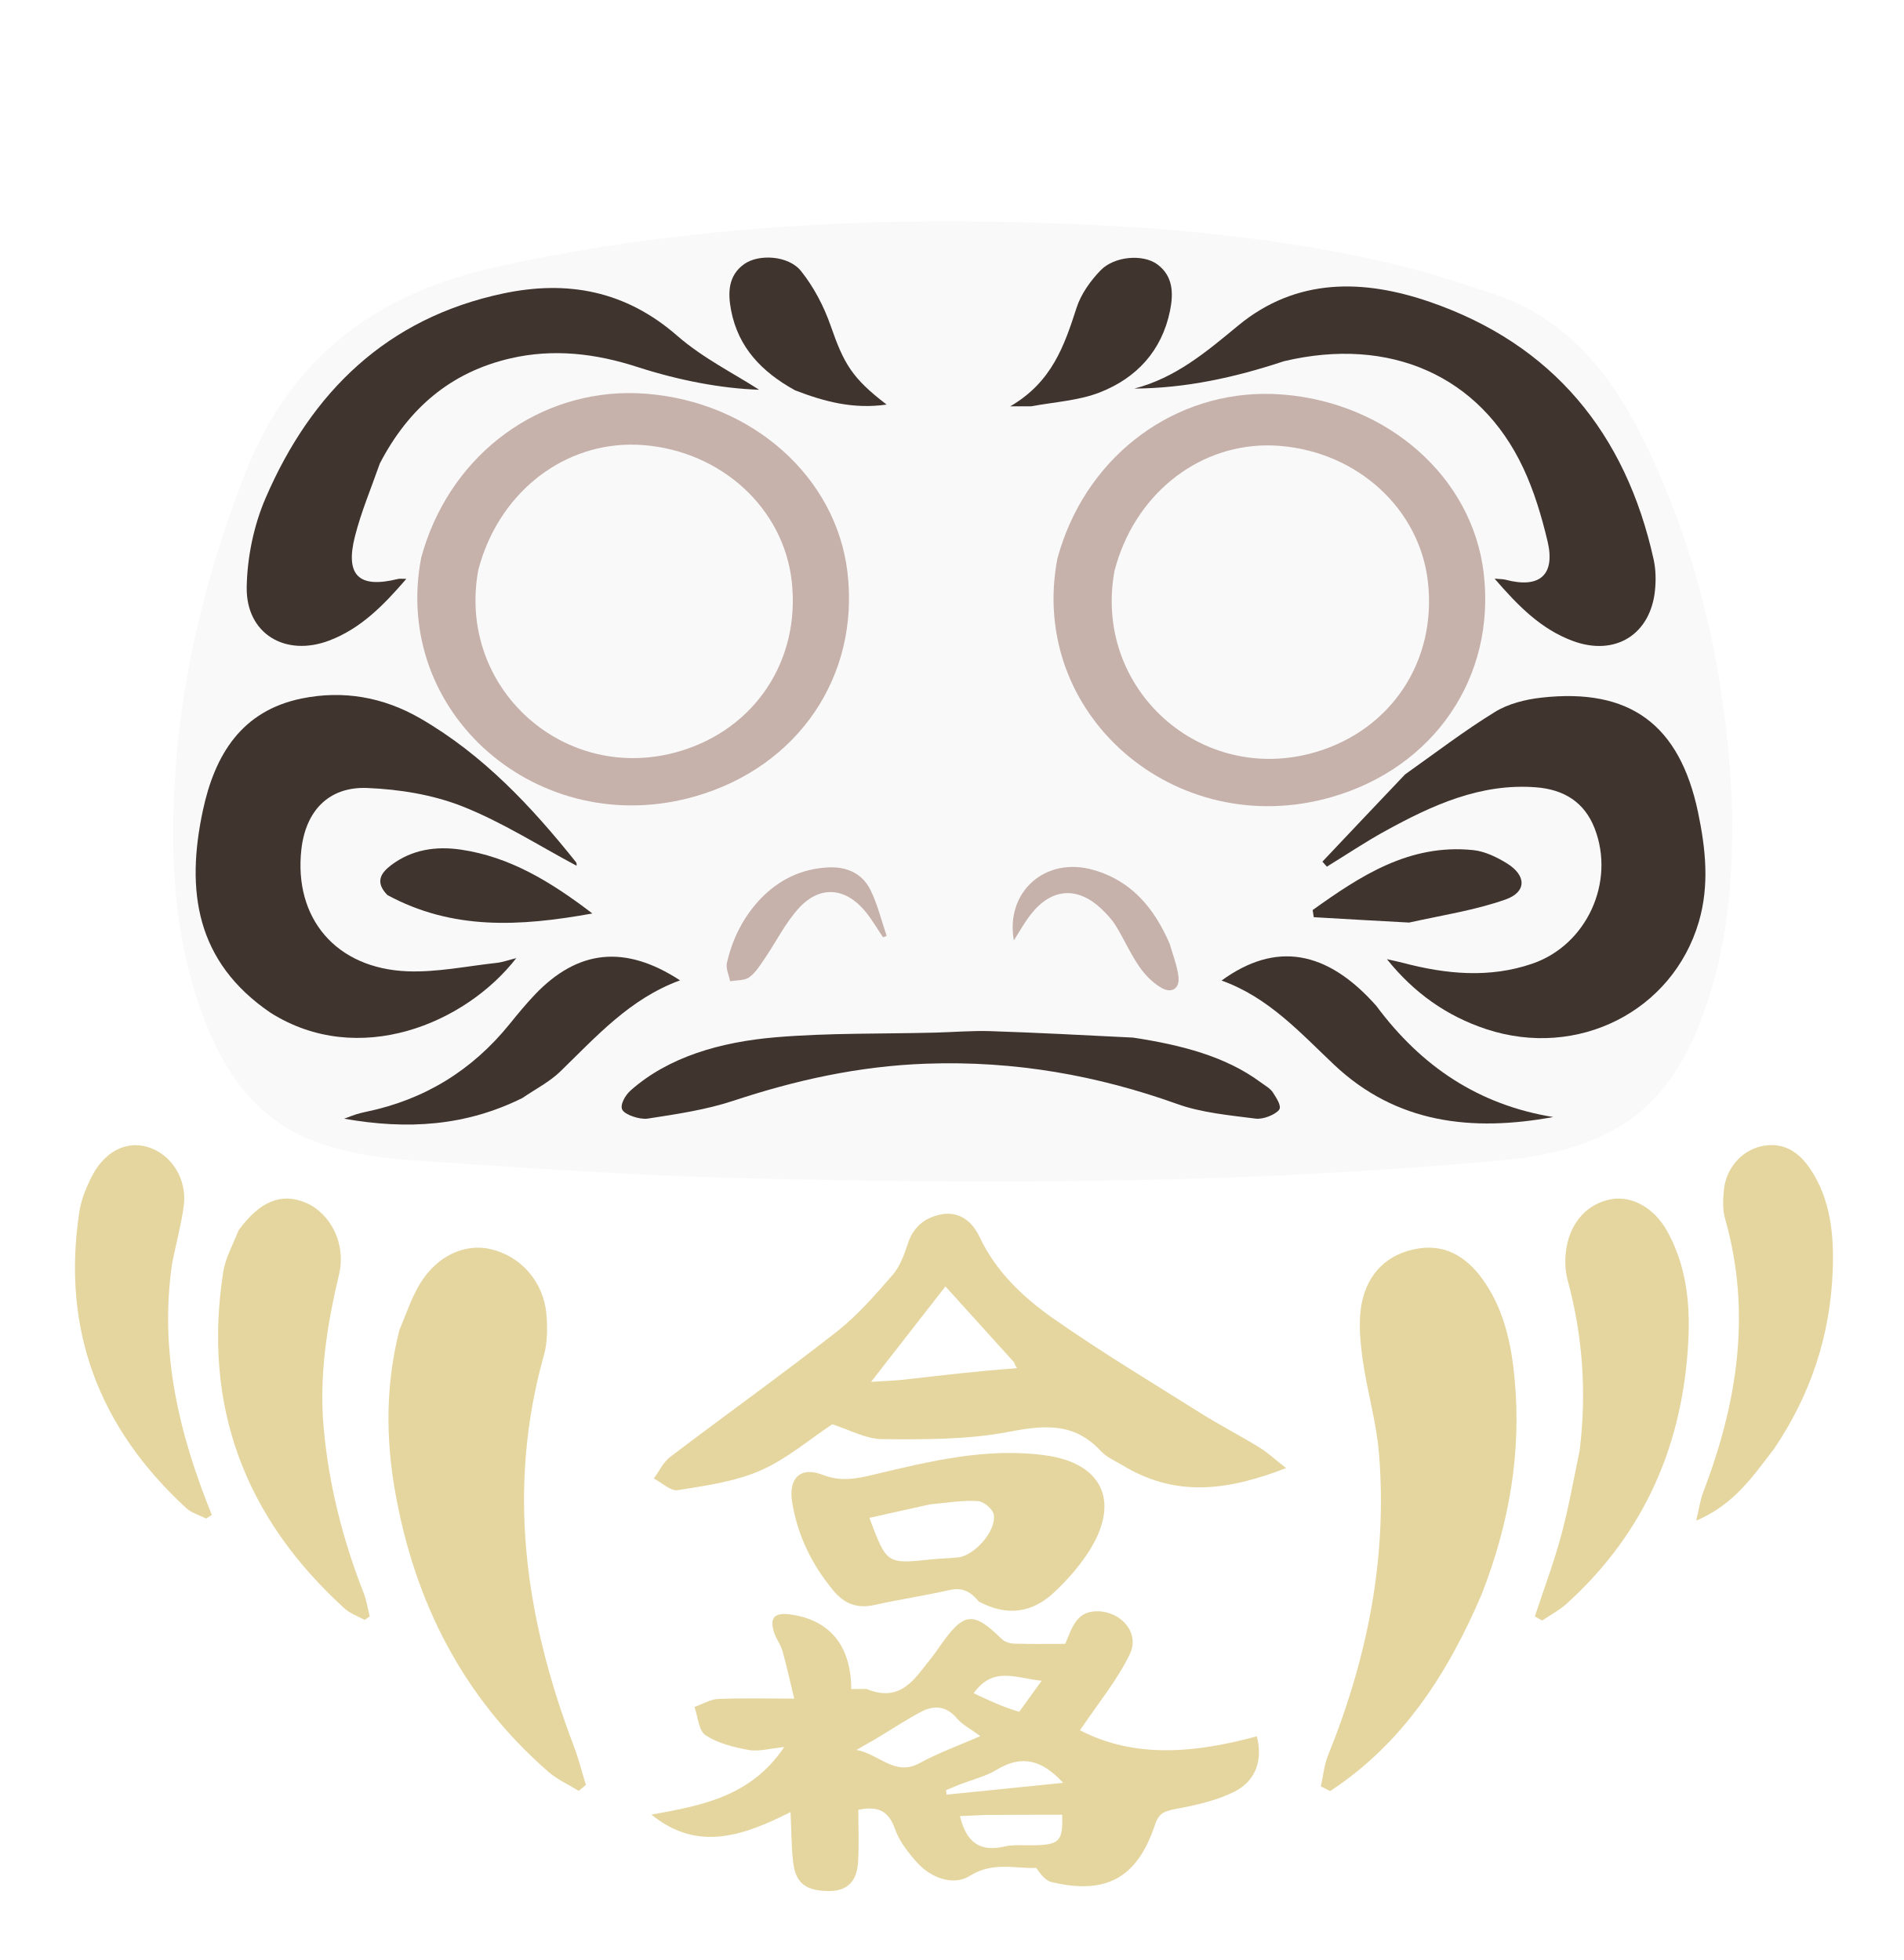
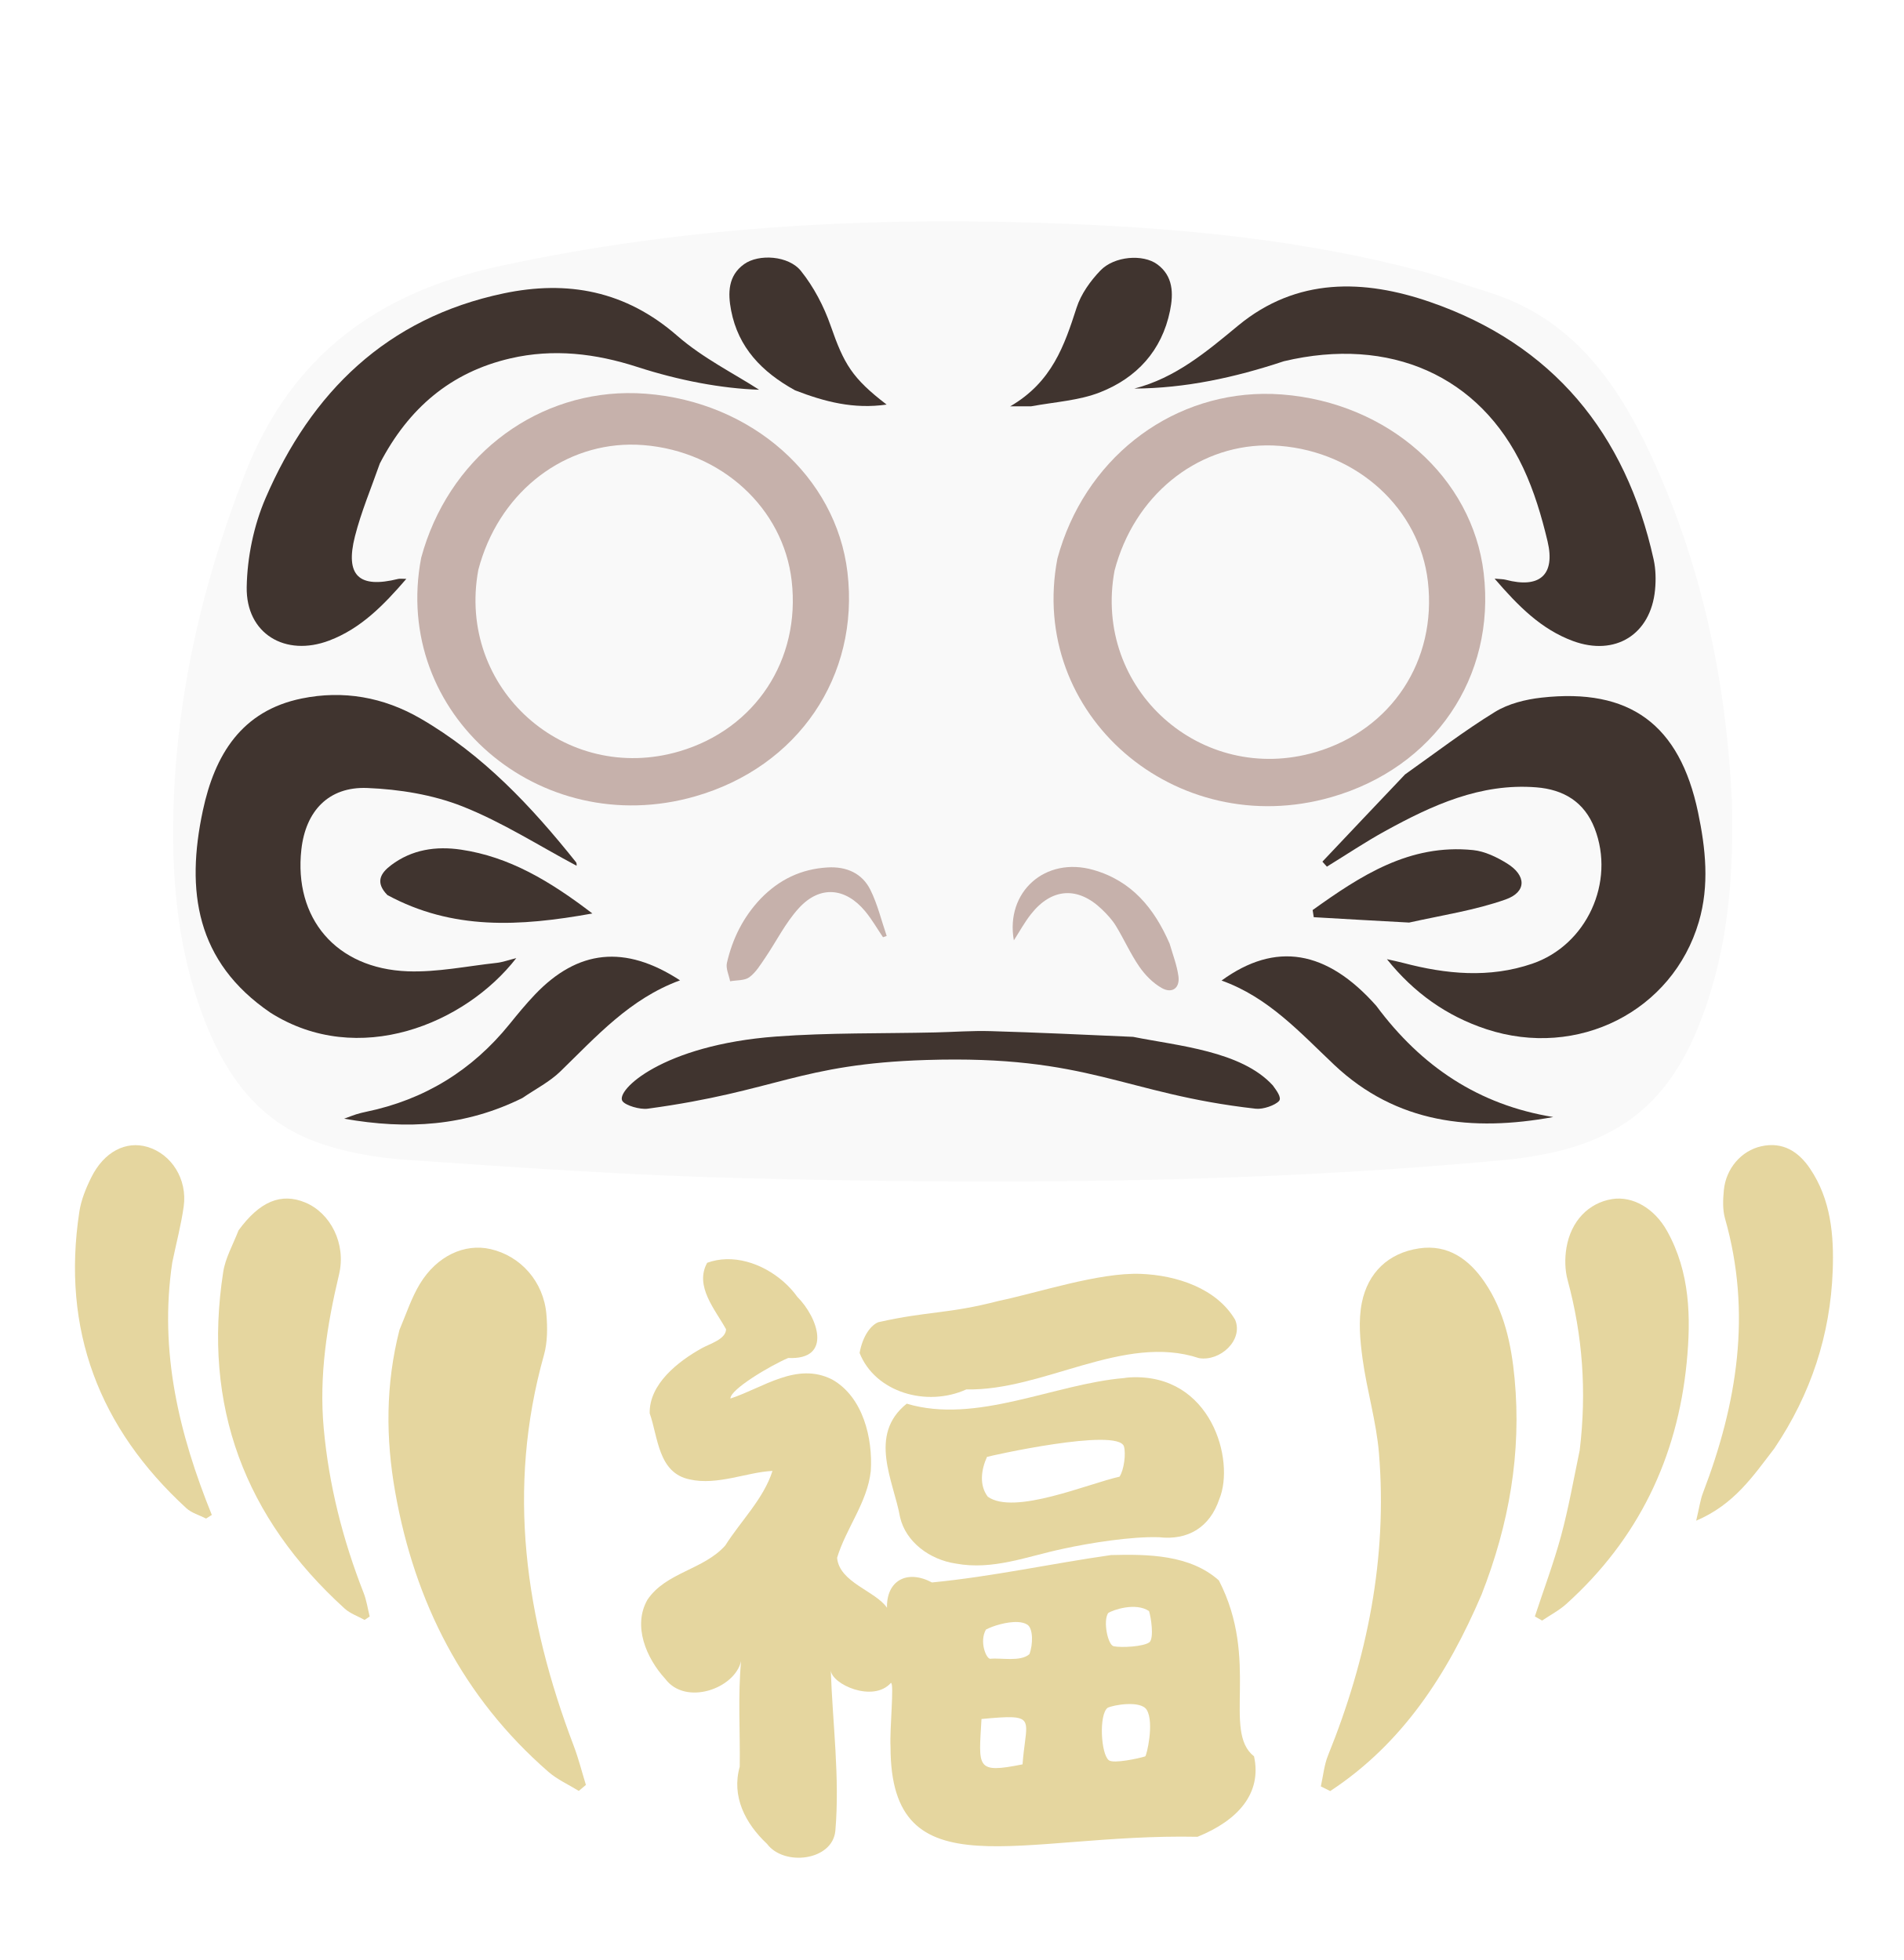
<svg xmlns="http://www.w3.org/2000/svg" width="122.806mm" height="126.46mm" viewBox="0 0 122.806 126.46" version="1.1" id="svg1" xml:space="preserve">
  <defs id="defs1" />
  <g id="daruma" transform="matrix(0.2645833,0,0,0.2645833,-6.54252,-4.763043)" style="display:inline">
    <path id="path35" style="display:inline;fill:#ff0101;fill-opacity:0" d="m 263.463,18.119 c -10.568,-0.418 -21.201,0.382 -31.787,0.936 -7.878,0.412 -15.835,0.745 -23.572,2.137 -14.091,2.535 -28.198,5.259 -42.018,8.951 -17.367,4.64 -33.899,11.594 -49.428,21.574 -4.392,2.894 -8.596,5.415 -12.539,8.291 -20.781,15.158 -37.221,34.161 -49.422,56.766 -11.865,21.982 -20.098,45.274 -23.695,70.043 -2.282,15.71 -4.943,31.45 -5.779,47.264 -1.204,22.774 -0.314,45.591 3.781,68.154 3.679,20.27 9.355,39.956 18.039,58.641 10.582,22.768 24.269,43.306 43.309,60.15 14.761,13.059 31.046,23.214 49.477,30.119 2.539,0.951 5.473,2.845 6.646,5.117 7.572,14.666 19.871,23.61 34.658,29.684 18.653,7.662 38.473,9.105 58.238,9.883 14.062,0.554 28.187,-0.778 42.283,-0.746 14.568,0.033 28.796,-2.088 42.664,-6.184 15.533,-4.588 29.809,-11.891 38.834,-25.914 4.339,-6.741 8.622,-12.149 16.746,-14.1 3.893,-0.935 7.601,-2.972 11.15,-4.947 16.852,-9.38 32.118,-20.679 45.014,-35.279 9.836,-11.136 18.096,-23.198 25.084,-36.197 9.86,-18.341 17.284,-37.66 21.057,-58.148 2.809,-15.254 5.82,-30.649 6.469,-46.076 0.748,-17.803 -0.716,-35.727 -1.744,-53.568 -1.046,-18.147 -4.76,-35.839 -9.711,-53.359 C 466.559,123.593 447.776,91.166 417.403,65.837 400.248,51.532 380.818,41.516 359.955,33.91 328.773,22.541 296.245,19.416 263.463,18.119 Z" />
    <path id="path36" d="m 286.643,72.65 c -47.088,-2.013 -93.807,0.217 -140.096,10.238 -29.751,6.441 -50.866,21.819 -62.148,50.797 -10.444,26.823 -16.788,54.283 -17.414,83.045 -0.339,15.574 1.038,30.962 6.066,45.814 5.022,14.832 12.759,27.84 28.129,33.693 7.183,2.736 15.154,4.09 22.867,4.619 27.246,1.87 54.519,3.778 81.812,4.457 61.813,1.538 123.622,1.352 185.273,-4.408 29.003,-2.71 42.829,-14.257 51.035,-42.334 4.299,-14.709 5.203,-29.794 4.793,-45.502 -1.473,-29.698 -7.495,-57.838 -19.906,-84.439 -8.328,-17.849 -19.341,-33.086 -39.316,-39.332 -5.706,-1.784 -11.344,-3.827 -17.119,-5.346 -27.517,-7.236 -55.647,-10.091 -83.977,-11.303 z" style="display:inline;fill:#f9f9f9" />
    <g id="g4" style="display:inline;fill:#e5d69f;fill-opacity:1">
      <path fill="#e5d69fff" opacity="1" stroke="none" d="m 385.931,406.854 c -8.341,19.498 -19.341,36.371 -36.901,47.913 -0.761,-0.38 -1.522,-0.759 -2.283,-1.139 0.569,-2.532 0.8,-5.202 1.761,-7.576 9.566,-23.64 14.5,-48.093 12.414,-73.625 -0.632,-7.737 -2.944,-15.323 -3.997,-23.045 -0.617,-4.528 -1.069,-9.351 -0.172,-13.75 1.483,-7.269 6.425,-12.081 13.937,-13.202 7.044,-1.052 12.177,2.645 15.962,8.192 4.826,7.073 6.55,15.226 7.336,23.575 1.701,18.075 -1.317,35.463 -8.057,52.656 z" id="path6" style="fill:#e5d69f;fill-opacity:1" />
      <path fill="#e5d69fff" opacity="1" stroke="none" d="m 122.113,342.314 c 1.702,-4.033 2.952,-7.891 5.003,-11.262 4.135,-6.798 10.882,-9.891 17.176,-8.458 7.404,1.685 12.98,7.958 13.652,15.942 0.275,3.266 0.278,6.77 -0.597,9.884 -9.185,32.676 -4.565,64.234 7.244,95.289 1.184,3.114 1.996,6.369 2.981,9.558 -0.579,0.486 -1.158,0.973 -1.737,1.459 -2.493,-1.542 -5.257,-2.772 -7.436,-4.673 -20.796,-18.144 -32.563,-41.319 -37.326,-68.222 -2.312,-13.062 -2.364,-26.154 1.041,-39.517 z" id="path7" style="fill:#e5d69f;fill-opacity:1" />
      <path fill="#e5d69fff" opacity="1" stroke="none" d="m 409.858,371.663 c 1.722,-14.325 0.723,-27.981 -2.942,-41.489 -0.672,-2.475 -0.719,-5.311 -0.296,-7.855 1.098,-6.604 5.451,-11.007 11.151,-11.914 4.933,-0.784 10.263,2.171 13.396,7.798 5.604,10.065 5.852,21.093 4.772,32.088 -2.286,23.267 -11.857,43.082 -29.333,58.839 -1.759,1.586 -3.931,2.713 -5.911,4.054 -0.59,-0.333 -1.181,-0.665 -1.771,-0.998 2.155,-6.541 4.586,-13.006 6.388,-19.643 1.825,-6.722 3.027,-13.613 4.545,-20.882 z" id="path8" style="fill:#e5d69f;fill-opacity:1" />
      <path fill="#e5d69fff" opacity="1" stroke="none" d="m 82.884,318.034 c 5.191,-7.113 10.409,-9.215 16.251,-6.797 6.173,2.555 10.03,10.068 8.254,17.535 -2.945,12.377 -4.908,24.729 -3.736,37.551 1.27,13.893 4.65,27.176 9.722,40.107 0.72,1.834 1,3.841 1.483,5.768 -0.414,0.278 -0.829,0.556 -1.243,0.834 -1.634,-0.911 -3.517,-1.547 -4.865,-2.773 -24.347,-22.127 -34.671,-49.396 -29.599,-82.1 0.523,-3.37 2.338,-6.54 3.733,-10.126 z" id="path9" style="fill:#e5d69f;fill-opacity:1" />
      <path fill="#e5d69fff" opacity="1" stroke="none" d="m 66.733,325.827 c -3.26,21.734 1.663,41.885 9.635,61.604 -0.466,0.293 -0.932,0.587 -1.397,0.88 -1.621,-0.829 -3.528,-1.346 -4.819,-2.532 -21.262,-19.535 -30.46,-43.505 -26.082,-72.278 0.441,-2.9 1.62,-5.784 2.941,-8.434 3.096,-6.21 8.419,-8.937 13.667,-7.378 5.865,1.743 9.764,7.869 8.837,14.516 -0.618,4.434 -1.779,8.793 -2.781,13.622 z" id="path11" style="fill:#e5d69f;fill-opacity:1" />
      <path fill="#e5d69fff" opacity="1" stroke="none" d="m 457.291,371.241 c -5.189,6.738 -9.755,13.641 -19.035,17.591 0.755,-3.151 0.993,-5.054 1.66,-6.794 8.346,-21.775 11.925,-43.896 5.373,-66.887 -0.618,-2.17 -0.507,-4.646 -0.285,-6.937 0.51,-5.262 4.245,-9.591 9.103,-10.682 5.27,-1.183 9.111,1.303 11.895,5.425 5.087,7.533 5.862,16.225 5.54,24.914 -0.58,15.63 -5.275,30.049 -14.251,43.37 z" id="path12" style="display:inline;fill:#e5d69f;fill-opacity:1" />
-       <g id="g5" style="display:inline;fill:#e9ddaf;fill-opacity:1">
+       <g id="g5" style="display:none;fill:#e9ddaf;fill-opacity:1;opacity:0">
        <path fill="#e5d69fff" opacity="1" stroke="none" d="m 235.95,429.856 c 8.487,3.508 11.839,-2.605 15.775,-7.479 0.836,-1.035 1.584,-2.142 2.35,-3.231 5.688,-8.083 7.939,-8.266 14.941,-1.41 0.698,0.683 1.974,1.05 2.995,1.08 4.154,0.119 8.313,0.05 12.419,0.05 1.665,-3.845 2.677,-8.038 7.916,-7.947 5.783,0.1 10.315,5.299 7.839,10.44 -3.089,6.414 -7.781,12.056 -12.151,18.584 13.39,6.96 28.163,5.532 43.11,1.467 1.433,5.549 -0.056,10.726 -5.359,13.442 -4.448,2.278 -9.611,3.372 -14.586,4.317 -2.586,0.491 -3.964,1.026 -4.857,3.726 -4.316,13.044 -11.902,17.238 -25.248,14.065 -1.477,-0.351 -2.668,-1.907 -3.743,-3.458 -5.176,0.205 -10.619,-1.583 -16.242,1.971 -3.811,2.409 -9.28,0.608 -12.713,-3.192 -2.196,-2.43 -4.391,-5.208 -5.456,-8.228 -1.51,-4.284 -3.934,-5.763 -8.953,-4.72 0,4.105 0.196,8.399 -0.055,12.667 -0.253,4.308 -2.169,7.18 -7.15,7.143 -5.404,-0.04 -8.021,-1.752 -8.655,-6.836 -0.489,-3.919 -0.443,-7.904 -0.662,-12.419 -11.357,5.715 -22.594,9.855 -33.923,0.622 12.245,-2.208 24.274,-4.389 32.372,-16.483 -3.5,0.346 -6.176,1.165 -8.625,0.723 -3.65,-0.658 -7.519,-1.626 -10.549,-3.603 -1.681,-1.097 -1.849,-4.513 -2.699,-6.884 1.916,-0.681 3.809,-1.862 5.752,-1.95 5.779,-0.262 11.577,-0.094 18.561,-0.094 -0.999,-4.129 -1.808,-7.889 -2.849,-11.583 -0.444,-1.576 -1.545,-2.96 -2.048,-4.527 -1.161,-3.618 0.076,-4.944 3.923,-4.418 9.621,1.317 14.825,7.558 14.885,18.202 1.073,0 2.152,0 3.686,-0.035 m 1.825,12.448 c -1.215,0.694 -2.43,1.388 -4.25,2.427 5.636,1.041 9.368,6.538 15.454,3.192 4.515,-2.482 9.433,-4.23 14.761,-6.563 -2.529,-1.863 -4.426,-2.787 -5.659,-4.265 -2.587,-3.103 -5.615,-3.342 -8.801,-1.663 -3.731,1.967 -7.242,4.352 -11.506,6.873 m 27.145,18.29 c -2.041,0.09 -4.083,0.18 -6.147,0.271 1.489,6.241 4.701,8.83 10.771,7.429 2.371,-0.547 4.942,-0.236 7.422,-0.306 6.125,-0.172 6.898,-1.05 6.722,-7.449 -5.952,0 -11.896,0 -18.767,0.054 m -6.189,-7.448 c -1.123,0.465 -2.245,0.93 -3.368,1.395 0.053,0.365 0.106,0.729 0.159,1.094 9.339,-0.946 18.677,-1.893 28.38,-2.876 -4.997,-5.519 -10.019,-6.968 -16.171,-3.198 -2.506,1.536 -5.504,2.271 -9,3.585 m 14.489,-17.722 c 1.682,-2.33 3.363,-4.66 5.461,-7.566 -6.193,-0.563 -11.778,-3.679 -16.571,3.047 3.701,1.751 7.219,3.415 11.111,4.519 z" id="path4" style="display:inline;fill:#e5d69f;fill-opacity:1" />
        <path fill="#e5d69fff" opacity="1" stroke="none" d="m 263.351,408.535 c -2.071,-2.508 -4.114,-3.477 -7.138,-2.788 -6.107,1.39 -12.32,2.313 -18.437,3.663 -4.072,0.899 -7.212,-0.348 -9.762,-3.402 -5.326,-6.38 -8.915,-13.628 -10.185,-21.866 -0.885,-5.742 2.122,-8.596 7.488,-6.487 4.455,1.751 8.306,0.919 12.53,-0.086 13.758,-3.273 27.534,-6.656 41.883,-4.651 13.41,1.874 17.967,10.804 11.069,22.429 -2.419,4.076 -5.693,7.804 -9.172,11.054 -5.224,4.881 -11.4,5.849 -18.275,2.134 m -11.916,-23.676 c -4.886,1.086 -9.772,2.172 -14.75,3.279 4.224,11.3 4.223,11.287 15.171,10.125 2.142,-0.227 4.307,-0.249 6.449,-0.481 4.024,-0.434 9.395,-6.513 8.699,-10.452 -0.235,-1.332 -2.434,-3.179 -3.837,-3.274 -3.591,-0.242 -7.24,0.37 -11.731,0.804 z" id="path10" style="display:inline;fill:#e5d69f;fill-opacity:1" />
        <path fill="#e5d69fff" opacity="1" stroke="none" d="m 299.245,375.823 c -2.291,-1.424 -4.628,-2.333 -6.154,-3.988 -6.499,-7.053 -13.863,-6.309 -22.534,-4.649 -9.988,1.913 -20.44,1.837 -30.685,1.764 -4.097,-0.029 -8.178,-2.356 -12.239,-3.628 -5.579,3.694 -11.115,8.485 -17.522,11.282 -6.233,2.721 -13.311,3.685 -20.121,4.783 -1.757,0.283 -3.901,-1.829 -5.867,-2.842 1.312,-1.774 2.301,-3.975 3.988,-5.256 13.495,-10.249 27.287,-20.113 40.625,-30.558 5.071,-3.971 9.4,-8.976 13.647,-13.874 1.816,-2.094 2.819,-5.03 3.731,-7.739 1.318,-3.911 4.006,-6.102 7.808,-6.926 4.718,-1.023 7.865,1.723 9.64,5.481 4.077,8.628 10.824,14.874 18.301,20.09 11.579,8.076 23.703,15.378 35.668,22.892 4.645,2.917 9.539,5.435 14.216,8.303 2.039,1.251 3.818,2.926 6.533,5.047 -13.716,5.314 -26.2,7.212 -39.037,-0.183 M 271.982,351.704 c 0.241,-0.037 0.482,-0.075 0.723,-0.113 -0.213,-0.218 -0.427,-0.435 -0.706,-1.332 -5.523,-6.109 -11.045,-12.219 -16.774,-18.556 -6.058,7.779 -11.811,15.165 -18.121,23.265 3.156,-0.202 5.56,-0.257 7.94,-0.526 8.876,-1.005 17.744,-2.081 26.938,-2.738 z" id="path5" style="display:inline;fill:#e5d69f;fill-opacity:1" />
+       </g>
+       <g id="layer1" style="display:inline;fill:#e5d69f;fill-opacity:1" transform="matrix(2.017318,0,0,1.915868,44.82219,113.4871)">
+         <path id="path4-4" style="display:inline;fill:#e5d69f;fill-opacity:1;stroke-width:0.265" d="m 77.789,110.436 c -0.772,0.025 -1.541,0.17 -2.287,0.456 -1.55,2.972 0.947,5.91 2.284,8.463 -0.029,1.28 -1.989,1.85 -2.933,2.41 -2.909,1.703 -6.373,4.588 -6.296,8.291 1.017,2.997 1.001,7.592 4.844,8.412 3.336,0.797 6.977,-0.946 9.995,-1.083 -1.08,3.556 -3.804,6.333 -5.706,9.49 -2.617,3.102 -7.17,3.403 -9.403,6.901 -1.806,3.308 -0.152,7.427 2.147,10.07 2.444,3.463 8.399,1.278 9.167,-2.255 -0.398,4.47 -0.099,8.967 -0.163,13.441 -1.013,3.773 0.654,7.205 3.303,9.828 2.047,2.879 7.911,2.153 8.253,-1.668 0.553,-6.801 -0.332,-13.621 -0.552,-20.42 0.134,1.785 5.12,4.137 7.264,1.595 0.428,-0.06 -0.162,5.837 -0.044,8.147 -0.003,18.724 15.643,10.977 37.103,11.438 4.893,-2.085 7.801,-5.532 6.828,-10.241 -3.866,-3.191 0.731,-12.221 -4.248,-22.39 -3.483,-3.275 -8.537,-3.35 -13.03,-3.229 -7.305,1.099 -14.281,2.733 -21.646,3.488 -3.015,-1.69 -5.507,-0.231 -5.434,3.217 -1.402,-2.15 -5.764,-3.206 -6.03,-6.359 1.095,-3.794 3.644,-7.005 4.069,-11.022 0.264,-4.151 -0.922,-9.459 -4.675,-11.672 -4.28,-2.283 -8.323,1.06 -12.283,2.425 -0.07,-1.132 4.799,-4.186 6.983,-5.161 5.384,0.274 3.603,-5.15 1.101,-7.777 -1.855,-2.748 -5.264,-4.902 -8.61,-4.795 z m 51.116,44.79 c 0.238,0.786 0.606,3.335 0.076,3.938 -0.69,0.608 -3.478,0.734 -4.351,0.536 -0.702,-0.157 -1.304,-3.173 -0.672,-4.218 0.519,-0.392 3.334,-1.417 4.946,-0.255 z m -15.836,1.395 c 0.442,0.027 0.836,0.129 1.133,0.334 0.704,0.488 0.692,2.509 0.245,3.752 -1.08,1.003 -3.418,0.443 -4.734,0.588 -0.488,0.009 -1.348,-2.195 -0.518,-3.719 0.799,-0.452 2.549,-1.036 3.875,-0.954 z m 13.161,10.443 c 1.023,-0.048 2.056,0.109 2.407,0.754 0.918,1.631 -0.03,5.845 -0.196,5.901 -0.747,0.249 -3.809,0.96 -4.394,0.493 -0.964,-0.782 -1.215,-5.803 -0.156,-6.671 0.305,-0.176 1.316,-0.43 2.339,-0.478 z m -13.821,1.674 c 2.467,0.135 1.519,1.54 1.208,5.994 -5.703,1.207 -5.291,0.408 -4.962,-5.771 1.731,-0.172 2.933,-0.268 3.755,-0.223 z" />
+         <path style="display:inline;fill:#e5d69f;fill-opacity:1;stroke-width:0.265" d="m 93.924,122.371 c 1.882,5.014 8.115,6.926 12.903,4.636 9.288,0.222 19.033,-7.152 28.111,-3.98 2.567,0.451 5.384,-2.294 4.375,-4.875 -2.24,-4.012 -7.075,-5.679 -11.44,-5.851 -5.032,-0.187 -12.266,2.368 -17.097,3.434 -6.232,1.702 -8.481,1.272 -14.583,2.717 -0.851,0.343 -1.885,1.668 -2.269,3.92 z" id="path2" />
+         <path id="path3" style="display:inline;fill:#e5d69f;fill-opacity:1;stroke-width:0.265" d="m 126.647,125.475 c -0.273,0.015 -0.532,0.044 -0.773,0.09 -8.477,0.756 -17.845,5.911 -26.254,3.259 -4.737,3.992 -1.574,9.877 -0.808,14.438 0.693,3.176 3.6,5.42 6.722,5.911 4.512,0.887 8.647,-0.919 12.996,-1.881 3.229,-0.744 8.242,-1.584 11.574,-1.469 3.538,0.425 6.155,-1.285 7.293,-4.855 1.93,-4.894 -0.961,-16.014 -10.749,-15.493 z m -0.775,8.782 c 0.255,0.947 0.007,2.996 -0.533,3.859 -3.804,0.889 -12.721,4.938 -15.919,2.552 -1.074,-1.472 -0.787,-3.493 -0.099,-5.068 0.286,-0.115 15.752,-3.771 16.552,-1.343 z" />
      </g>
    </g>
    <g id="g3" style="display:inline;fill:#40342f;fill-opacity:1" transform="translate(-0.5266782,1.053356)">
      <path fill="#40342fff" opacity="1" stroke="none" d="m 310.409,247.072 c 0.819,2.793 1.803,5.338 2.15,7.964 0.379,2.865 -1.55,4.278 -4.089,2.838 -2.14,-1.214 -4.052,-3.168 -5.451,-5.199 -2.165,-3.142 -3.717,-6.682 -5.712,-9.946 -0.908,-1.485 -2.149,-2.818 -3.419,-4.039 -5.862,-5.637 -12.228,-5.227 -17.279,1.176 -1.587,2.012 -2.819,4.293 -4.18,6.399 -2.089,-11.805 7.631,-20.532 19.376,-17.184 9.364,2.669 14.847,9.338 18.605,17.992 z" id="path23" style="display:inline;fill:#c6b1ab;fill-opacity:1;stroke-width:0.627" />
      <path fill="#40342fff" opacity="1" stroke="none" d="m 210.753,236.043 c 4.513,-4.633 9.845,-7.185 16.259,-7.564 4.662,-0.275 8.454,1.462 10.432,5.443 1.765,3.554 2.689,7.493 3.985,11.262 -0.3,0.105 -0.599,0.211 -0.899,0.316 -1.443,-2.126 -2.719,-4.38 -4.361,-6.353 -4.827,-5.799 -11.032,-6.325 -16.123,-0.779 -3.317,3.613 -5.516,8.163 -8.3,12.241 -1.133,1.659 -2.235,3.499 -3.825,4.656 -1.149,0.837 -3.08,0.685 -4.662,0.974 -0.29,-1.506 -1.096,-3.121 -0.779,-4.498 1.338,-5.802 3.9,-11.099 8.272,-15.698 z" id="path20" style="display:inline;fill:#c6b1ab;fill-opacity:1;stroke-width:0.59" />
+       <path fill="#40342fff" opacity="1" stroke="none" d="m 301.504,269.792 c 10.899,2.192 26.38,3.429 34.061,11.84 0.874,1.209 2.236,2.986 1.516,3.796 -0.93,1.047 -3.892,2.091 -5.657,1.892 -32.327,-3.638 -40.58,-13.139 -80.361,-11.886 -31.036,0.977 -36.318,7.595 -67.894,11.877 -1.895,0.257 -5.397,-0.777 -6.151,-1.839 -1.795,-2.531 9.664,-13.69 37.434,-15.757 12.835,-0.955 25.875,-0.708 38.824,-1.002 4.486,-0.102 8.984,-0.448 13.453,-0.318 11.461,0.333 22.908,0.871 34.775,1.397 z" id="path19" style="display:inline;fill:#40342f;fill-opacity:1;stroke-width:0.812" />
      <path fill="#40342fff" opacity="1" stroke="none" d="m 367.802,205.798 c 7.459,-5.287 14.459,-10.654 21.934,-15.246 3.271,-2.01 7.447,-3.045 11.328,-3.479 21.524,-2.409 33.672,6.52 38.173,27.967 1.855,8.839 2.804,17.788 0.191,26.703 -6.387,21.788 -29.51,33.517 -51.795,26.179 -9.644,-3.176 -17.673,-8.86 -24.244,-17.069 1.317,0.299 2.644,0.56 3.948,0.904 10.478,2.761 20.996,3.781 31.477,0.197 13.28,-4.541 20.302,-19.888 15.211,-33.004 -2.514,-6.475 -7.59,-9.484 -14.238,-10.006 -13.585,-1.067 -25.366,4.36 -36.821,10.657 -4.862,2.673 -9.485,5.778 -14.217,8.687 -0.365,-0.407 -0.729,-0.814 -1.094,-1.221 6.627,-7.011 13.254,-14.023 20.147,-21.268 z" id="path13" style="display:inline;fill:#40342f;fill-opacity:1" />
      <path fill="#40342fff" opacity="1" stroke="none" d="M 91.19,263.903 C 72.972,251.481 70.539,234.132 74.705,214.628 c 2.913,-13.639 9.438,-24.361 24.136,-27.354 10.091,-2.055 19.868,-0.351 28.9,4.874 15.271,8.835 27.066,21.43 37.928,35.033 0.244,0.306 0.152,0.88 0.153,0.885 -9.15,-4.868 -18.099,-10.625 -27.805,-14.467 -7.231,-2.862 -15.405,-4.179 -23.227,-4.493 -9.444,-0.378 -15.009,5.634 -16.06,14.973 -1.889,16.78 8.429,29.064 25.876,29.727 7.213,0.274 14.499,-1.263 21.743,-2.054 1.414,-0.154 2.788,-0.666 4.776,-1.161 -12.427,16.018 -38.5,26.874 -59.934,13.313 z" id="path14" style="display:inline;fill:#40342f;fill-opacity:1" />
      <path fill="#40342fff" opacity="1" stroke="none" d="m 117.859,129.964 c -2.154,6.13 -4.55,11.818 -6.059,17.732 -2.457,9.627 0.959,12.809 10.516,10.429 0.431,-0.107 0.911,-0.014 2,-0.014 -5.57,6.459 -11.087,12.111 -18.795,15.037 -10.707,4.065 -20.314,-1.647 -20.119,-13.033 0.124,-7.281 1.715,-15.003 4.595,-21.688 11.151,-25.882 29.577,-43.935 57.995,-49.925 15.671,-3.303 29.82,-0.629 42.373,10.329 6.225,5.434 13.883,9.228 19.953,13.156 -9.096,-0.293 -19.505,-2.256 -29.678,-5.551 -10.161,-3.291 -20.45,-4.529 -30.963,-2.091 -14.558,3.376 -24.838,12.18 -31.817,25.619 z" id="path15" style="display:inline;fill:#40342f;fill-opacity:1" />
      <path fill="#40342fff" opacity="1" stroke="none" d="m 338.253,105.041 c -12.071,4.008 -23.986,6.576 -36.454,6.667 10.019,-2.574 17.606,-8.985 25.265,-15.323 14.347,-11.872 30.796,-11.333 46.832,-5.798 29.899,10.32 47.711,32.005 54.511,62.778 0.529,2.395 0.582,4.99 0.344,7.443 -1.055,10.878 -9.716,16.248 -20.003,12.457 -7.747,-2.855 -13.325,-8.497 -19.11,-15.21 1.379,0.131 2.069,0.102 2.706,0.271 8.246,2.191 12.158,-1.157 10.202,-9.384 -1.451,-6.103 -3.284,-12.25 -5.946,-17.908 -10.568,-22.465 -32.472,-32.152 -58.348,-25.993 z" id="path16" style="display:inline;fill:#40342f;fill-opacity:1" />
-       <path fill="#40342fff" opacity="1" stroke="none" d="m 301.504,269.974 c 11.826,1.807 22.566,4.592 31.069,10.881 1.062,0.785 2.376,1.51 2.991,2.469 0.874,1.363 2.236,3.367 1.516,4.28 -0.93,1.18 -3.892,2.357 -5.657,2.134 -6.46,-0.82 -13.279,-1.463 -19.074,-3.542 -19.451,-6.977 -39.648,-10.628 -61.287,-9.86 -16.555,0.588 -31.971,4.062 -47.036,9.051 -6.538,2.165 -13.791,3.26 -20.858,4.34 -1.895,0.29 -5.397,-0.876 -6.151,-2.073 -0.723,-1.149 0.594,-3.562 1.998,-4.805 9.204,-8.152 21.834,-11.82 35.436,-12.961 12.835,-1.077 25.875,-0.799 38.824,-1.13 4.486,-0.115 8.984,-0.505 13.453,-0.358 11.461,0.376 22.908,0.982 34.775,1.575 z" id="path19" style="display:inline;fill:#40342f;fill-opacity:1;stroke-width:0.862" />
      <path fill="#40342fff" opacity="1" stroke="none" d="m 360.786,262.22 c 10.994,14.823 25.007,24.184 43.147,27.125 -19.743,3.616 -38.212,1.619 -53.422,-12.751 -8.343,-7.882 -16.018,-16.451 -27.44,-20.531 13.156,-9.572 25.632,-7.479 37.714,6.157 z" id="path21" style="display:inline;fill:#40342f;fill-opacity:1" />
      <path fill="#40342fff" opacity="1" stroke="none" d="m 152.6,284.713 c -13.824,6.849 -27.985,7.773 -43.445,5.037 1.491,-0.546 2.216,-0.848 2.963,-1.076 0.793,-0.242 1.6,-0.444 2.412,-0.612 14.209,-2.946 25.834,-10.099 34.954,-21.378 1.985,-2.454 3.996,-4.902 6.17,-7.185 10.466,-10.99 21.963,-12.242 35.392,-3.487 -12.246,4.482 -20.413,13.707 -29.191,22.225 -2.581,2.505 -5.931,4.219 -9.255,6.477 z" id="path22" style="display:inline;fill:#40342f;fill-opacity:1" />
      <path fill="#40342fff" opacity="1" stroke="none" d="m 276.605,116.036 c -1.379,0.003 -2.361,0.003 -5.066,0.003 10.227,-5.938 13.228,-14.902 16.193,-24.073 1.072,-3.317 3.353,-6.499 5.802,-9.053 3.36,-3.505 10.385,-4.083 13.886,-1.491 3.854,2.853 3.949,7.078 3.084,11.307 -1.994,9.755 -8.131,16.372 -17.059,19.886 -5.135,2.021 -10.94,2.337 -16.84,3.423 z" id="path24" style="display:inline;fill:#40342f;fill-opacity:1" />
      <path fill="#40342fff" opacity="1" stroke="none" d="m 219.084,112.129 c -8.102,-4.474 -13.831,-10.421 -15.58,-19.46 -0.824,-4.261 -0.765,-8.492 3.16,-11.304 3.579,-2.564 10.853,-2.101 13.865,1.663 3.122,3.901 5.586,8.609 7.236,13.348 3.251,9.341 5.22,12.773 13.645,19.23 -8.036,1.157 -15.062,-0.668 -22.326,-3.477 z" id="path25" style="display:inline;fill:#40342f;fill-opacity:1" />
      <path fill="#40342fff" opacity="1" stroke="none" d="m 119.702,235.214 c -3.055,-3.122 -1.644,-5.361 0.896,-7.281 5.081,-3.839 10.968,-4.691 17.03,-3.796 11.798,1.743 21.663,7.631 32.046,15.569 -17.82,3.222 -34.105,4.084 -49.972,-4.493 z" id="path26" style="display:inline;fill:#40342f;fill-opacity:1" />
      <path fill="#40342fff" opacity="1" stroke="none" d="m 368.797,241.922 c -8.067,-0.429 -15.659,-0.869 -23.25,-1.309 -0.09,-0.58 -0.181,-1.161 -0.271,-1.741 11.669,-8.348 23.596,-16.212 39.126,-14.623 2.843,0.291 5.757,1.706 8.245,3.24 4.761,2.935 4.85,6.974 -0.335,8.805 -7.416,2.619 -15.335,3.813 -23.515,5.628 z" id="path27" style="display:inline;fill:#40342f;fill-opacity:1" />
    </g>
    <g id="g43">
      <path id="path17" style="display:inline;fill:#c6b1ab;fill-opacity:1;stroke-width:1.736" d="M 177.536 113.861 C 154.311 114.152 133.907 130.036 127.409 154.027 C 120.135 192.084 156.229 223.084 194.192 212.207 C 219.303 205.013 234.343 182.882 231.337 157.549 C 228.569 134.221 208.022 116.01 182.216 114.014 C 180.646 113.892 179.085 113.842 177.536 113.861 z M 178.191 126.428 C 179.329 126.413 180.476 126.453 181.63 126.545 C 200.6 128.063 215.705 141.908 217.739 159.645 C 219.949 178.905 208.892 195.731 190.433 201.201 C 162.526 209.471 135.994 185.901 141.341 156.967 C 146.118 138.726 161.117 126.649 178.191 126.428 z " />
      <path id="path28" style="display:inline;fill:#c6b1ab;fill-opacity:1;stroke-width:1.736" d="m 332.648,114.048 c -23.225,0.291 -43.629,16.174 -50.127,40.166 -7.274,38.057 28.82,69.057 66.783,58.18 25.111,-7.195 40.15,-29.325 37.145,-54.658 -2.768,-23.328 -23.315,-41.539 -49.121,-43.535 -1.57,-0.121 -3.131,-0.172 -4.68,-0.152 z m 0.654,12.566 c 1.138,-0.015 2.285,0.025 3.439,0.117 18.97,1.518 34.075,15.363 36.109,33.1 2.21,19.261 -8.847,36.087 -27.307,41.557 -27.907,8.27 -54.439,-15.3 -49.092,-44.234 4.777,-18.241 19.776,-30.318 36.85,-30.539 z" />
    </g>
  </g>
</svg>
